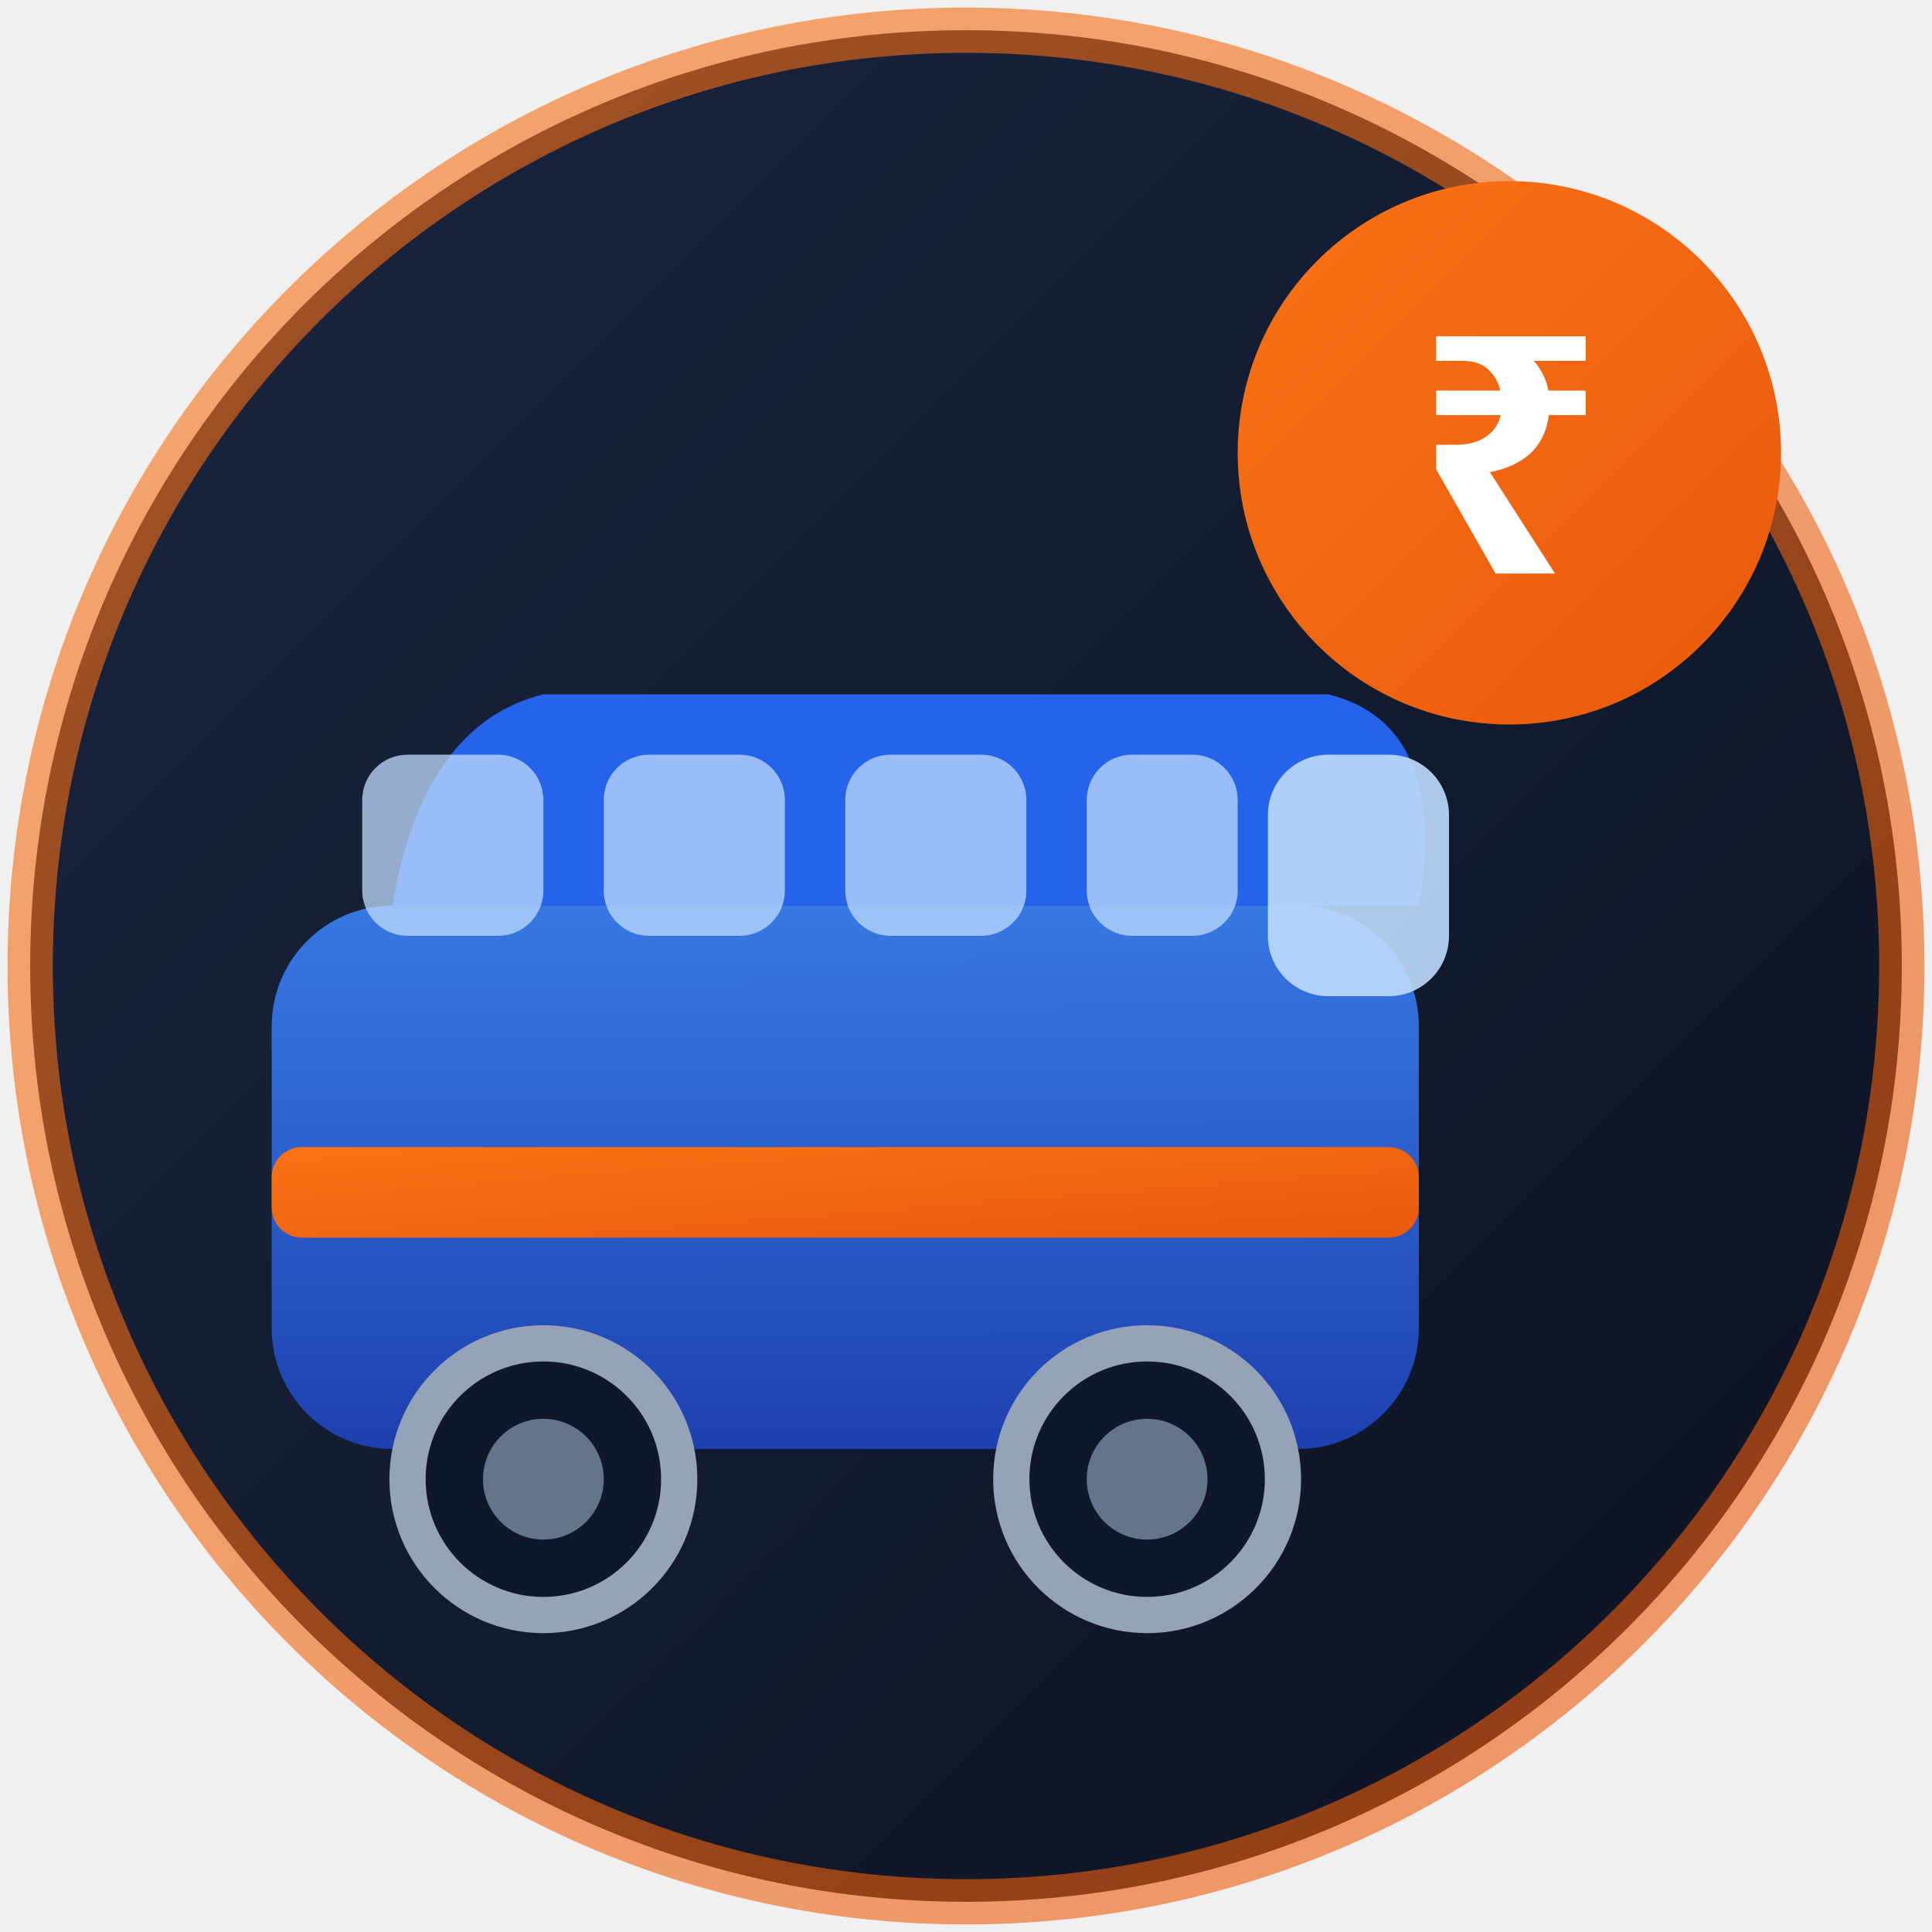
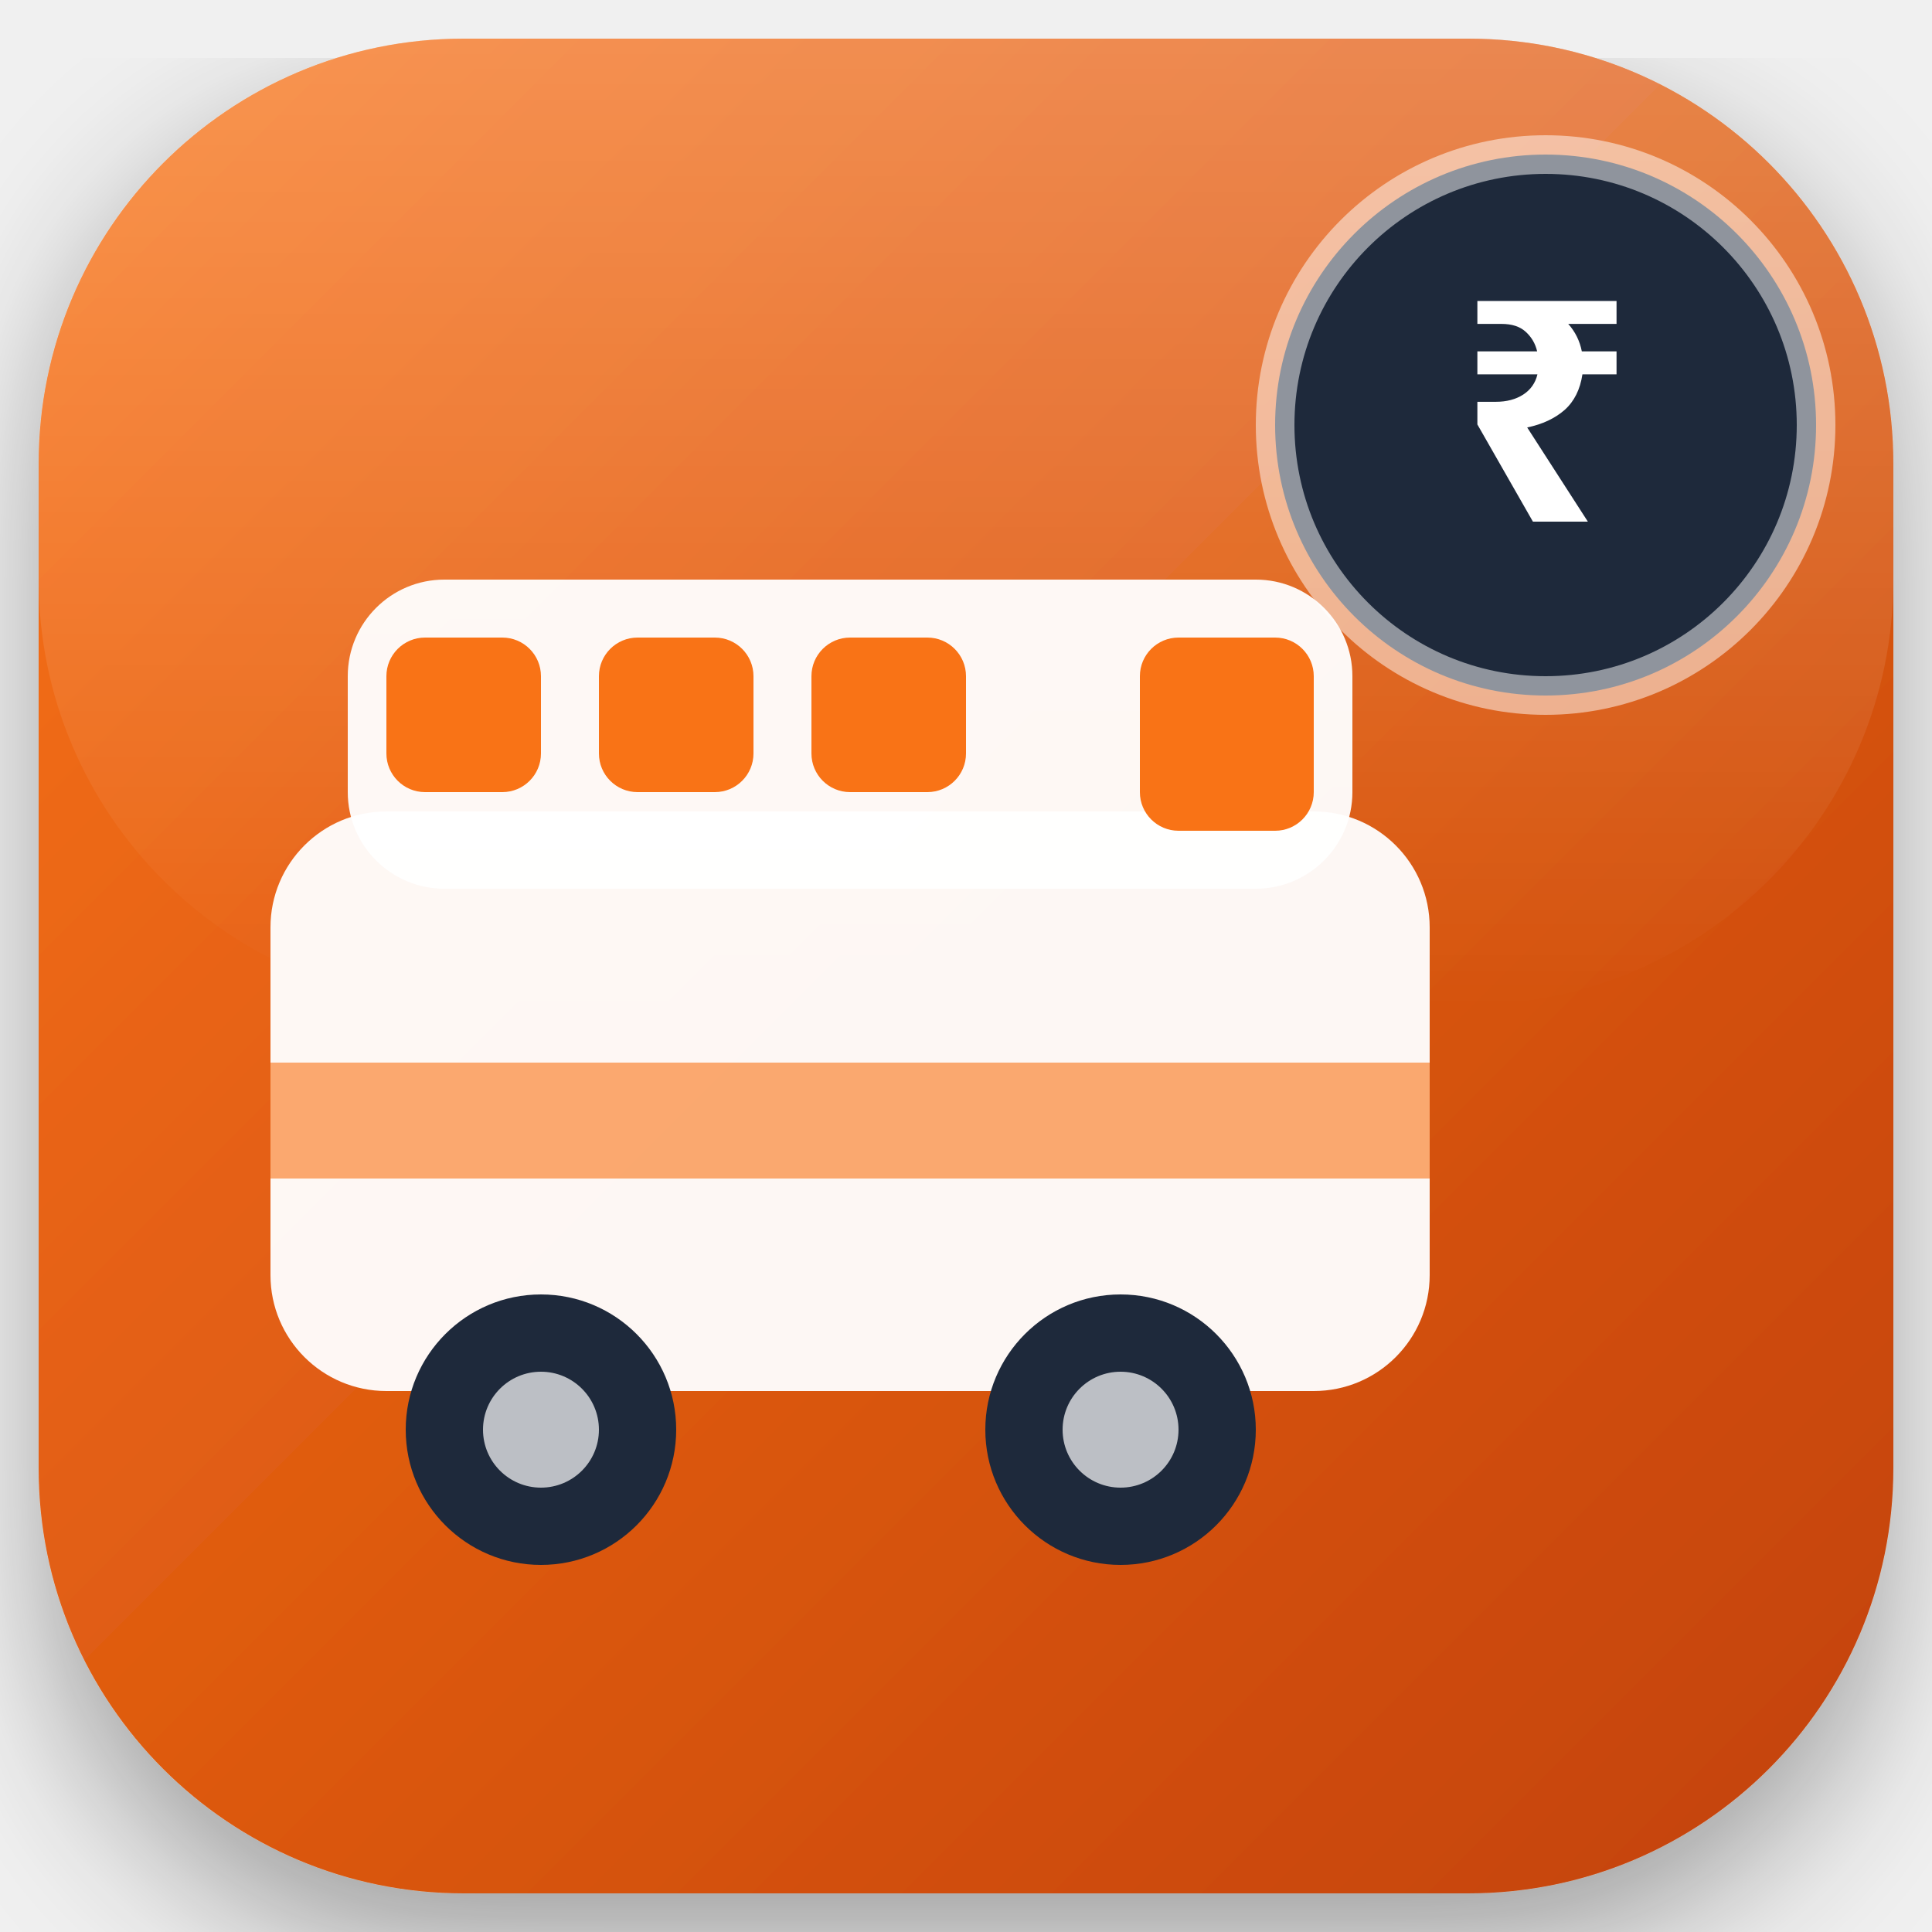
- <svg xmlns="http://www.w3.org/2000/svg" viewBox="0 0 64 64">
+ <svg xmlns="http://www.w3.org/2000/svg" viewBox="0 0 100 100">
  <defs>
    <linearGradient id="bg" x1="0%" y1="0%" x2="100%" y2="100%">
-       <stop offset="0%" stop-color="#1A2540" />
-       <stop offset="100%" stop-color="#0C1220" />
+       <stop offset="0%" stop-color="#F97316" />
+       <stop offset="100%" stop-color="#C2410C" />
    </linearGradient>
-     <linearGradient id="orange" x1="0%" y1="0%" x2="100%" y2="100%">
-       <stop offset="0%" stop-color="#F97316" />
-       <stop offset="100%" stop-color="#EA580C" />
+     <linearGradient id="shine" x1="0%" y1="0%" x2="0%" y2="100%">
+       <stop offset="0%" stop-color="rgba(255,255,255,0.25)" />
+       <stop offset="100%" stop-color="rgba(255,255,255,0)" />
    </linearGradient>
-     <linearGradient id="body-grad" x1="0%" y1="0%" x2="0%" y2="100%">
-       <stop offset="0%" stop-color="#3B82F6" stop-opacity="0.9" />
-       <stop offset="100%" stop-color="#1E40AF" />
-     </linearGradient>
+     <filter id="shadow">
+       <feDropShadow dx="0" dy="3" stdDeviation="4" flood-color="rgba(0,0,0,0.35)" />
+     </filter>
  </defs>
-   <circle cx="32" cy="32" r="31" fill="url(#bg)" />
-   <circle cx="32" cy="32" r="31" fill="none" stroke="url(#orange)" stroke-width="1.5" stroke-opacity="0.6" />
-   <rect x="9" y="30" width="38" height="18" rx="4" fill="url(#body-grad)" />
-   <path d="M13 30 Q14 24 18 23 L44 23 Q48 24 47 30 Z" fill="#2563EB" />
-   <rect x="42" y="25" width="6" height="8" rx="2" fill="#BFDBFE" opacity="0.9" />
-   <rect x="12" y="25" width="6" height="6" rx="1.5" fill="#BFDBFE" opacity="0.75" />
-   <rect x="20" y="25" width="6" height="6" rx="1.5" fill="#BFDBFE" opacity="0.75" />
-   <rect x="28" y="25" width="6" height="6" rx="1.5" fill="#BFDBFE" opacity="0.75" />
-   <rect x="36" y="25" width="5" height="6" rx="1.5" fill="#BFDBFE" opacity="0.75" />
-   <rect x="9" y="38" width="38" height="3" rx="1" fill="url(#orange)" />
-   <circle cx="18" cy="49" r="4.5" fill="#0F172A" stroke="#94A3B8" stroke-width="1.2" />
-   <circle cx="18" cy="49" r="2" fill="#64748B" />
-   <circle cx="38" cy="49" r="4.5" fill="#0F172A" stroke="#94A3B8" stroke-width="1.2" />
-   <circle cx="38" cy="49" r="2" fill="#64748B" />
-   <circle cx="50" cy="15" r="9" fill="url(#orange)" />
-   <text x="50" y="19" text-anchor="middle" font-family="Arial" font-size="11" font-weight="900" fill="white">₹</text>
+   <rect x="2" y="2" width="96" height="96" rx="22" ry="22" fill="url(#bg)" filter="url(#shadow)" />
+   <rect x="2" y="2" width="96" height="50" rx="22" ry="22" fill="url(#shine)" />
+   <rect x="14" y="42" width="60" height="30" rx="6" fill="white" opacity="0.95" />
+   <rect x="18" y="30" width="52" height="16" rx="5" fill="white" opacity="0.95" />
+   <rect x="59" y="33" width="9" height="10" rx="2" fill="#F97316" />
+   <rect x="20" y="33" width="8" height="8" rx="2" fill="#F97316" />
+   <rect x="31" y="33" width="8" height="8" rx="2" fill="#F97316" />
+   <rect x="42" y="33" width="8" height="8" rx="2" fill="#F97316" />
+   <rect x="14" y="55" width="60" height="6" rx="0" fill="#F97316" opacity="0.6" />
+   <circle cx="28" cy="74" r="7" fill="#1E293B" />
+   <circle cx="28" cy="74" r="3" fill="white" opacity="0.7" />
+   <circle cx="58" cy="74" r="7" fill="#1E293B" />
+   <circle cx="58" cy="74" r="3" fill="white" opacity="0.7" />
+   <circle cx="80" cy="22" r="14" fill="#1E293B" />
+   <circle cx="80" cy="22" r="14" fill="none" stroke="white" stroke-width="2" stroke-opacity="0.5" />
+   <text x="80" y="27" text-anchor="middle" font-family="Arial,sans-serif" font-size="16" font-weight="900" fill="white">₹</text>
</svg>
